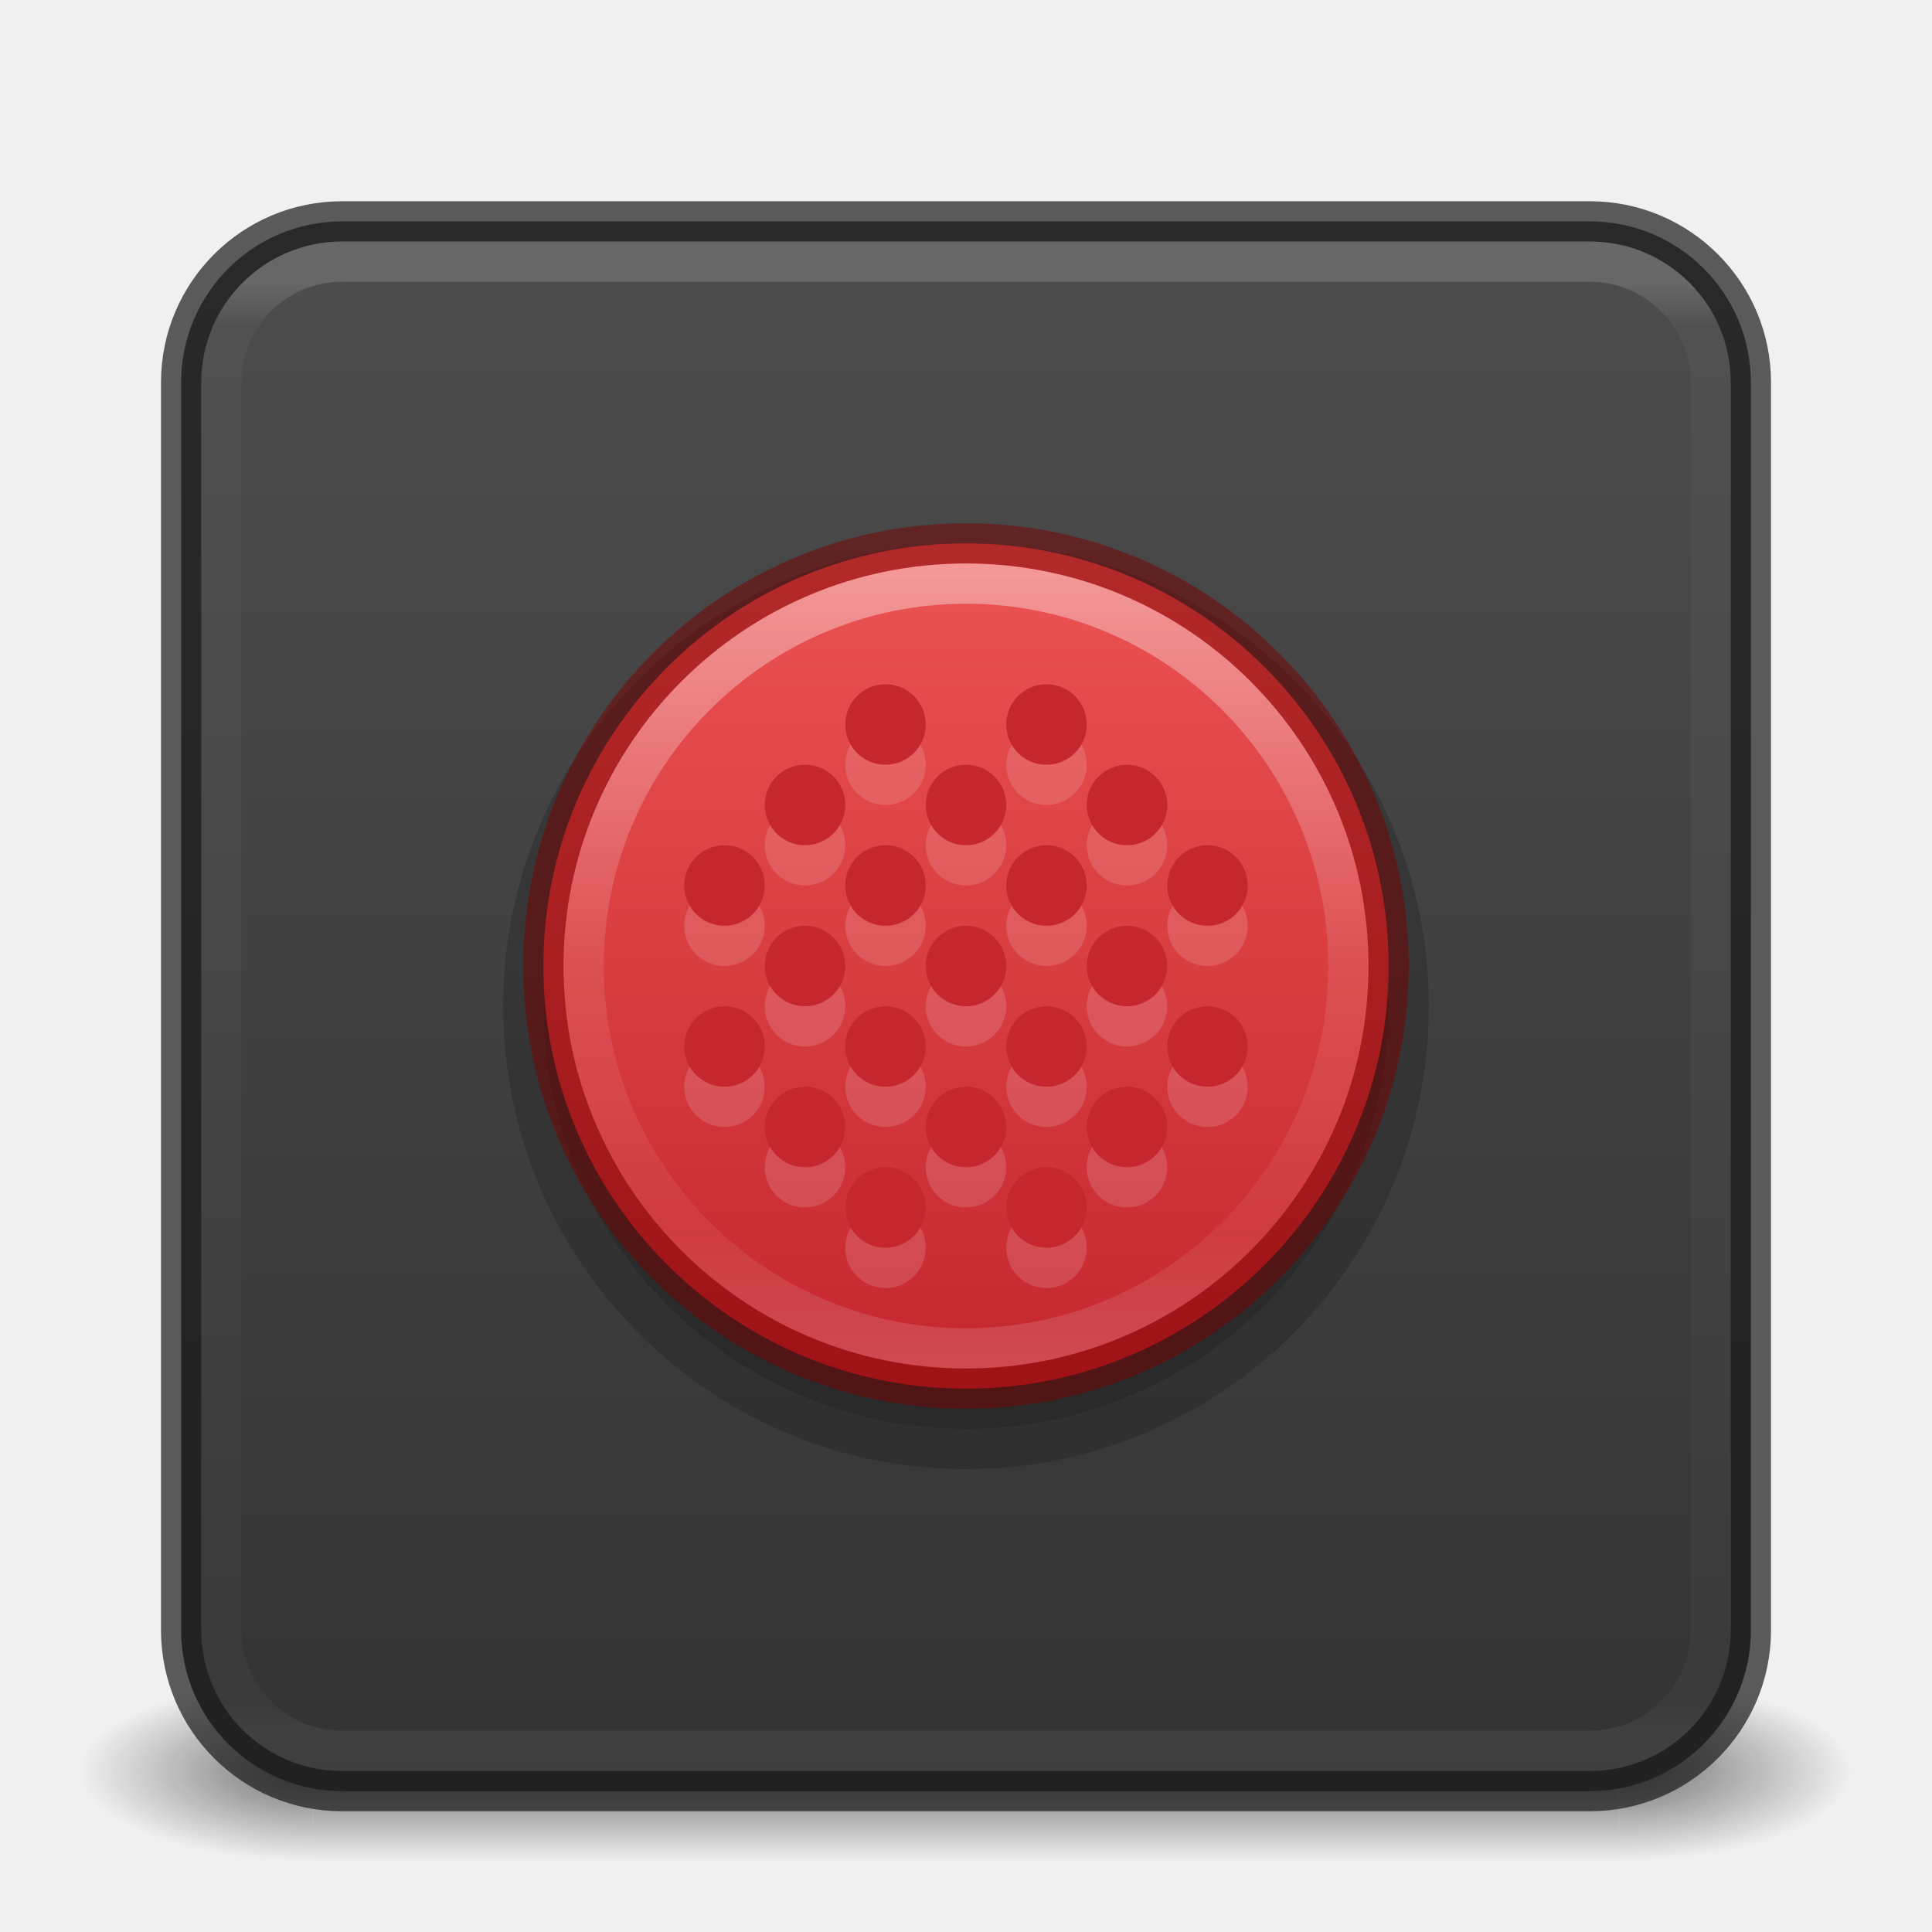
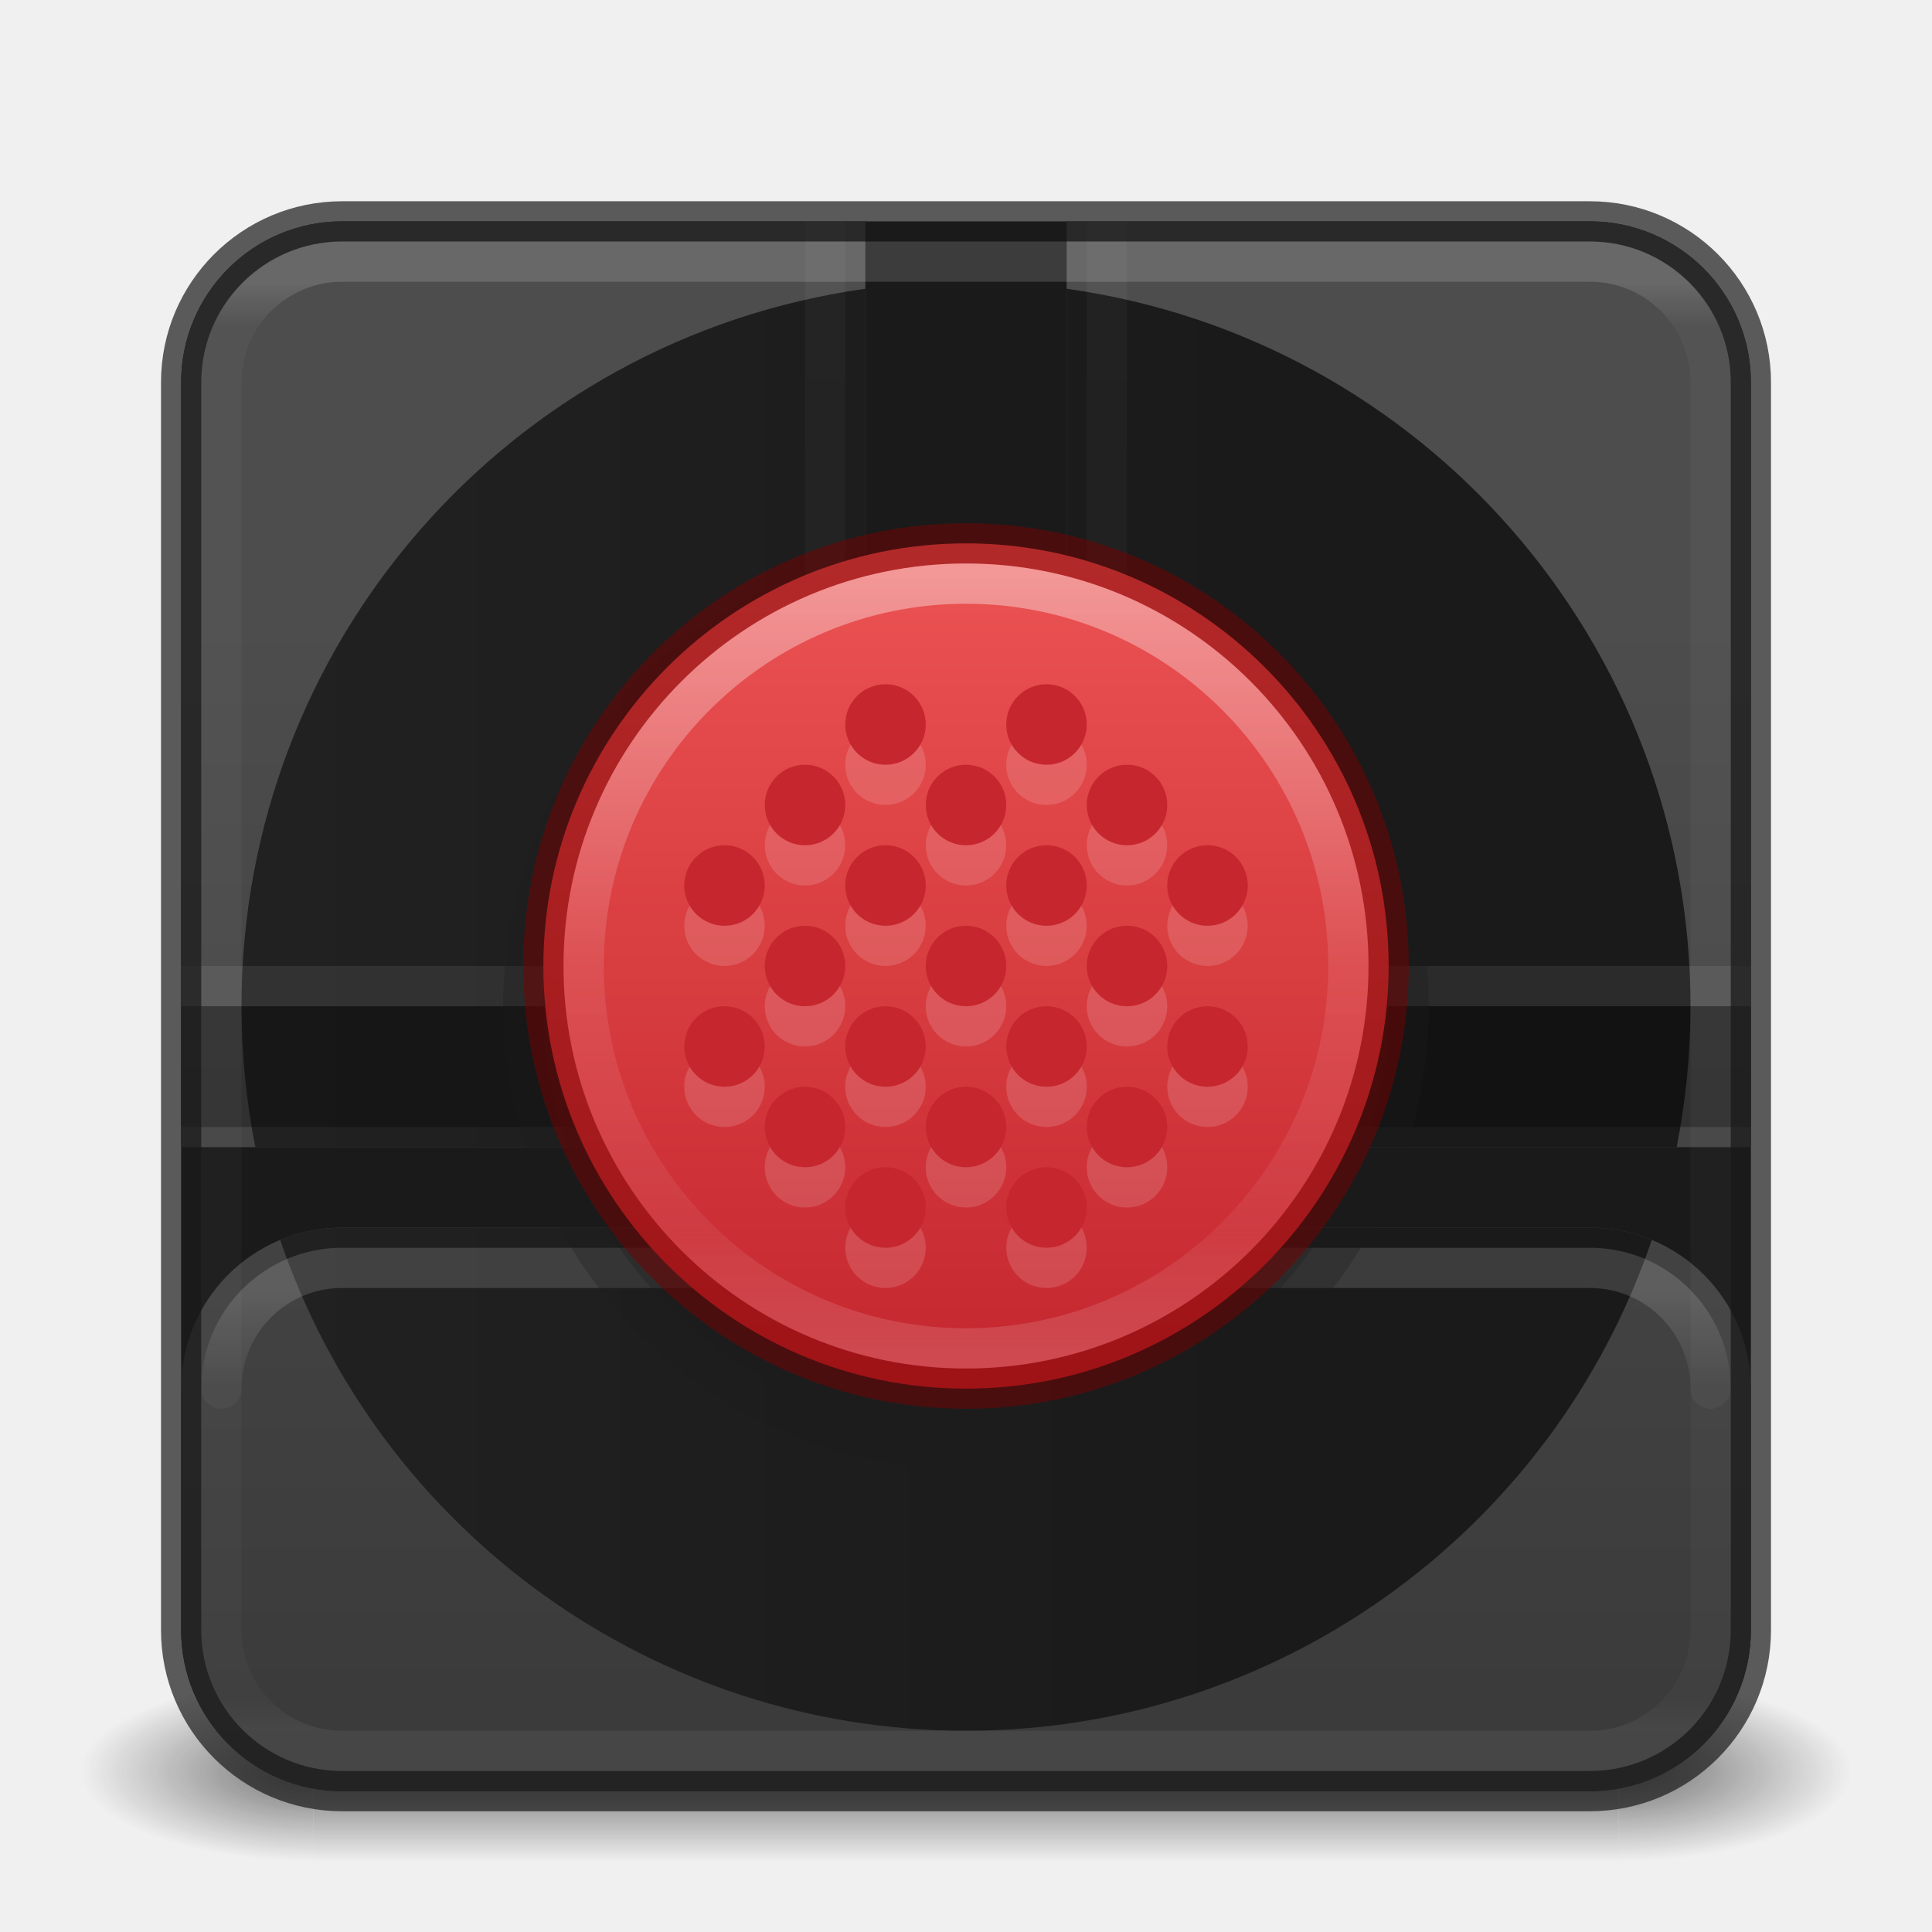
- <svg xmlns="http://www.w3.org/2000/svg" width="48" height="48" version="1.1">
-   <defs>
-     <linearGradient id="linearGradient3024" x1="24" x2="24" y1="6.032" y2="41.934" gradientTransform="translate(4e-6 1)" gradientUnits="userSpaceOnUse">
-       <stop stop-color="#fff" offset="0" />
-       <stop stop-color="#fff" stop-opacity=".235" offset=".03" />
-       <stop stop-color="#fff" stop-opacity=".157" offset=".978" />
-       <stop stop-color="#fff" stop-opacity=".392" offset="1" />
+ <svg xmlns="http://www.w3.org/2000/svg" xmlns:xlink="http://www.w3.org/1999/xlink" width="48" height="48" version="1.1" id="svg28" xml:space="preserve">
+   <defs id="defs19">
+     <linearGradient id="linearGradient49">
+       <stop style="stop-color:#ffffff;stop-opacity:1;" offset="0" id="stop46" />
+       <stop style="stop-color:#ffffff;stop-opacity:0.25;" offset="0.086" id="stop47" />
+       <stop style="stop-color:#ffffff;stop-opacity:0.15;" offset="0.914" id="stop48" />
+       <stop style="stop-color:#ffffff;stop-opacity:0.5;" offset="1" id="stop49" />
    </linearGradient>
-     <radialGradient id="radialGradient3038" cx="4.993" cy="43.5" r="2.5" gradientTransform="matrix(2.0038 0 0 1.4 27.988 -17.4)" gradientUnits="userSpaceOnUse">
-       <stop stop-color="#181818" offset="0" />
-       <stop stop-color="#181818" stop-opacity="0" offset="1" />
+     <linearGradient id="linearGradient40">
+       <stop style="stop-color:#ffffff;stop-opacity:1;" offset="0" id="stop40" />
+       <stop style="stop-color:#ffffff;stop-opacity:0.25;" offset="0.133" id="stop42" />
+       <stop style="stop-color:#ffffff;stop-opacity:0.15;" offset="0.867" id="stop43" />
+       <stop style="stop-color:#ffffff;stop-opacity:0.5;" offset="1" id="stop41" />
+     </linearGradient>
+     <linearGradient id="linearGradient3024" x1="24" x2="24" y1="6.031" y2="41.934" gradientTransform="translate(4e-6,1)" gradientUnits="userSpaceOnUse">
+       <stop stop-color="#fff" offset="0" id="stop1" />
+       <stop stop-color="#fff" stop-opacity=".235" offset=".03" id="stop2" />
+       <stop stop-color="#fff" stop-opacity=".157" offset=".978" id="stop3" />
+       <stop stop-color="#fff" stop-opacity=".392" offset="1" id="stop4" />
+     </linearGradient>
+     <radialGradient id="radialGradient3038" cx="4.993" cy="43.5" r="2.5" gradientTransform="matrix(2.0038,0,0,1.4,27.988,-17.4)" gradientUnits="userSpaceOnUse">
+       <stop stop-color="#181818" offset="0" id="stop5" />
+       <stop stop-color="#181818" stop-opacity="0" offset="1" id="stop6" />
    </radialGradient>
-     <radialGradient id="radialGradient3040" cx="4.993" cy="43.5" r="2.5" gradientTransform="matrix(2.0038 0 0 1.4 -20.012 -104.4)" gradientUnits="userSpaceOnUse">
-       <stop stop-color="#181818" offset="0" />
-       <stop stop-color="#181818" stop-opacity="0" offset="1" />
+     <radialGradient id="radialGradient3040" cx="4.993" cy="43.5" r="2.5" gradientTransform="matrix(2.0038,0,0,1.4,-20.012,-104.4)" gradientUnits="userSpaceOnUse">
+       <stop stop-color="#181818" offset="0" id="stop7" />
+       <stop stop-color="#181818" stop-opacity="0" offset="1" id="stop8" />
    </radialGradient>
    <linearGradient id="linearGradient3042" x1="25.058" x2="25.058" y1="47.028" y2="39.999" gradientUnits="userSpaceOnUse">
-       <stop stop-color="#181818" stop-opacity="0" offset="0" />
-       <stop stop-color="#181818" offset=".5" />
-       <stop stop-color="#181818" stop-opacity="0" offset="1" />
+       <stop stop-color="#181818" stop-opacity="0" offset="0" id="stop9" />
+       <stop stop-color="#181818" offset=".5" id="stop10" />
+       <stop stop-color="#181818" stop-opacity="0" offset="1" id="stop11" />
    </linearGradient>
-     <linearGradient id="linearGradient11527-6-5" x1="2035.2" x2="2035.2" y1="3208.1" y2="3242" gradientTransform="matrix(.80479 0 0 .60166 -1616.8 -1916.1)" gradientUnits="userSpaceOnUse">
-       <stop stop-color="#ed5353" offset="0" />
-       <stop stop-color="#c6262e" offset="1" />
+     <linearGradient id="linearGradient11527-6-5" x1="2035.2" x2="2035.2" y1="3208.1" y2="3242" gradientTransform="matrix(0.80479,0,0,0.60166,-1616.8,-1916.1)" gradientUnits="userSpaceOnUse">
+       <stop stop-color="#ed5353" offset="0" id="stop12" />
+       <stop stop-color="#c6262e" offset="1" id="stop13" />
    </linearGradient>
-     <linearGradient id="linearGradient12398-3" x1="71.204" x2="71.204" y1="6.238" y2="44.341" gradientTransform="matrix(.51351 0 0 .51351 -12.836 10.979)" gradientUnits="userSpaceOnUse">
-       <stop stop-color="#fff" offset="0" />
-       <stop stop-color="#fff" stop-opacity=".235" offset=".508" />
-       <stop stop-color="#fff" stop-opacity=".157" offset=".835" />
-       <stop stop-color="#fff" stop-opacity=".392" offset="1" />
+     <linearGradient id="linearGradient12398-3" x1="71.204" x2="71.204" y1="6.238" y2="44.341" gradientTransform="matrix(0.51351,0,0,0.51351,-12.836,10.979)" gradientUnits="userSpaceOnUse">
+       <stop stop-color="#fff" offset="0" id="stop14" />
+       <stop stop-color="#fff" stop-opacity=".235" offset=".508" id="stop15" />
+       <stop stop-color="#fff" stop-opacity=".157" offset=".835" id="stop16" />
+       <stop stop-color="#fff" stop-opacity=".392" offset="1" id="stop17" />
    </linearGradient>
-     <linearGradient id="linearGradient1" x1="57.965" x2="57.965" y1="-4.223" y2="34.721" gradientTransform="translate(-33.4 9.7318)" gradientUnits="userSpaceOnUse">
-       <stop stop-color="#4d4d4d" offset="0" />
-       <stop stop-color="#333" offset="1" />
+     <linearGradient id="linearGradient1" x1="57.965" x2="57.965" y1="-4.223" y2="34.721" gradientTransform="translate(-33.4,9.7318)" gradientUnits="userSpaceOnUse">
+       <stop stop-color="#4d4d4d" offset="0" id="stop18" />
+       <stop stop-color="#333" offset="1" id="stop19" />
    </linearGradient>
+     <linearGradient id="linearGradient59" x1="9.986" x2="16.655" y1="9.759" y2="9.759" gradientTransform="matrix(0,4.1109,-5.0469,0,66.828,-38.866)" gradientUnits="userSpaceOnUse">
+       <stop stop-color="#4d4d4d" offset="0" id="stop58" style="stop-color:#4d4d4d;stop-opacity:1" />
+       <stop stop-color="#333" offset="1" id="stop59" style="stop-color:#1a1a1a;stop-opacity:1" />
+     </linearGradient>
+     <linearGradient id="linearGradient3174" x1="24" x2="24" y1="6.24" y2="41.76" gradientTransform="matrix(0.67568,0,0,0.67568,88.78378,-0.21621)" gradientUnits="userSpaceOnUse">
+       <stop stop-color="#fff" offset="0" id="stop1-6" />
+       <stop stop-color="#fff" stop-opacity=".235" offset=".026" id="stop2-7" />
+       <stop stop-color="#fff" stop-opacity=".157" offset=".958" id="stop3-5" />
+       <stop stop-color="#fff" stop-opacity=".392" offset="1" id="stop4-3" />
+     </linearGradient>
+     <radialGradient id="radialGradient2976" cx="4.993" cy="43.5" r="2.5" gradientTransform="matrix(2.0038,0,0,1.4,27.988,-17.4)" gradientUnits="userSpaceOnUse">
+       <stop stop-color="#181818" offset="0" id="stop5-5" />
+       <stop stop-color="#181818" stop-opacity="0" offset="1" id="stop6-6" />
+     </radialGradient>
+     <radialGradient id="radialGradient2978" cx="4.993" cy="43.5" r="2.5" gradientTransform="matrix(2.0038,0,0,1.4,-20.012,-104.4)" gradientUnits="userSpaceOnUse">
+       <stop stop-color="#181818" offset="0" id="stop7-2" />
+       <stop stop-color="#181818" stop-opacity="0" offset="1" id="stop8-9" />
+     </radialGradient>
+     <linearGradient id="linearGradient11527-6-5-0" x1="2035.2" x2="2035.2" y1="3208.1" y2="3242" gradientTransform="matrix(0.57485,0,0,0.42976,-1098,-1369.8)" gradientUnits="userSpaceOnUse">
+       <stop stop-color="#ed5353" offset="0" id="stop12-9" />
+       <stop stop-color="#c6262e" offset="1" id="stop13-3" />
+     </linearGradient>
+     <linearGradient id="linearGradient12398-3-6" x1="71.204" x2="71.204" y1="6.238" y2="44.341" gradientTransform="matrix(0.35135,0,0,0.35135,48.7963,7.0907)" gradientUnits="userSpaceOnUse">
+       <stop stop-color="#fff" offset="0" id="stop14-0" />
+       <stop stop-color="#fff" stop-opacity=".235" offset=".508" id="stop15-6" />
+       <stop stop-color="#fff" stop-opacity=".157" offset=".835" id="stop16-2" />
+       <stop stop-color="#fff" stop-opacity=".392" offset="1" id="stop17-6" />
+     </linearGradient>
+     <linearGradient id="linearGradient1-1" x1="9.986" x2="16.655" y1="9.759" y2="9.759" gradientTransform="matrix(0,4.1109,-5.0469,0,66.828,-38.866)" gradientUnits="userSpaceOnUse">
+       <stop stop-color="#4d4d4d" offset="0" id="stop18-8" />
+       <stop stop-color="#333" offset="1" id="stop19-7" />
+     </linearGradient>
+     <filter color-interpolation-filters="sRGB" id="filter3831" x="-0.076" y="-0.068" width="1.153" height="1.136">
+       <feGaussianBlur stdDeviation="0.637" id="feGaussianBlur3833" />
+     </filter>
+     <clipPath id="clipPath3823">
+       <path d="M 108.812,58 C 107.254,58 106,59.254 106,60.812 v 24.375 C 106,86.746 107.254,88 108.812,88 h 24.375 C 134.746,88 136,86.746 136,85.188 V 60.812 C 136,59.254 134.746,58 133.188,58 Z M 116,62.5 h 10 v 8.75 h 5 L 121,85 111,71.25 h 5 z" id="path3825" style="fill:#ffffff;fill-opacity:1;stroke:none" />
+     </clipPath>
+     <linearGradient x1="65.263" y1="64.205" x2="65.263" y2="50.069" id="linearGradient3812" xlink:href="#linearGradient5010" gradientUnits="userSpaceOnUse" gradientTransform="matrix(0.625,0,0,0.625,78.5,32.25)" />
+     <filter color-interpolation-filters="sRGB" id="filter3806" x="-0.096" y="-0.096" width="1.192" height="1.192">
+       <feGaussianBlur stdDeviation="1.2" id="feGaussianBlur3808" />
+     </filter>
+     <linearGradient x1="70" y1="54" x2="70" y2="75.095" id="linearGradient3788" xlink:href="#linearGradient3737" gradientUnits="userSpaceOnUse" gradientTransform="translate(0,4)" />
+     <linearGradient x1="56" y1="72" x2="88" y2="72" id="linearGradient3773" xlink:href="#linearGradient3778" gradientUnits="userSpaceOnUse" gradientTransform="matrix(0.9375,0,0,0.9375,-140.5,3.5)" />
+     <linearGradient x1="65.263" y1="64.205" x2="65.263" y2="50.069" id="linearGradient3832" xlink:href="#linearGradient3737" gradientUnits="userSpaceOnUse" gradientTransform="matrix(0.625,0,0,0.625,28.5,31.25)" />
+     <filter color-interpolation-filters="sRGB" id="filter3174" x="-0.048" y="-0.047" width="1.095" height="1.094">
+       <feGaussianBlur stdDeviation="1.71" id="feGaussianBlur3176" />
+     </filter>
+     <linearGradient id="linearGradient3737">
+       <stop id="stop3739" style="stop-color:#ffffff;stop-opacity:1" offset="0" />
+       <stop id="stop3741" style="stop-color:#ffffff;stop-opacity:0" offset="1" />
+     </linearGradient>
+     <linearGradient x1="45.448" y1="92.54" x2="45.448" y2="7.017" id="ButtonShadow" gradientUnits="userSpaceOnUse" gradientTransform="scale(1.005865,0.994169)">
+       <stop id="stop3750" style="stop-color:#000000;stop-opacity:1" offset="0" />
+       <stop id="stop3752" style="stop-color:#000000;stop-opacity:0.588" offset="1" />
+     </linearGradient>
+     <linearGradient id="linearGradient5010">
+       <stop id="stop5012" style="stop-color:#000000;stop-opacity:1" offset="0" />
+       <stop id="stop5014" style="stop-color:#000000;stop-opacity:0" offset="1" />
+     </linearGradient>
+     <linearGradient id="linearGradient3778">
+       <stop id="stop3780" style="stop-color:#499119;stop-opacity:1" offset="0" />
+       <stop id="stop3782" style="stop-color:#8fd625;stop-opacity:1" offset="1" />
+     </linearGradient>
+     <linearGradient id="linearGradient3924-6">
+       <stop offset="0" style="stop-color:#ffffff;stop-opacity:1" id="stop3926-3" />
+       <stop offset="0.081" style="stop-color:#ffffff;stop-opacity:0.235" id="stop3928-2" />
+       <stop offset="0.908" style="stop-color:#ffffff;stop-opacity:0.157" id="stop3930-0" />
+       <stop offset="1" style="stop-color:#ffffff;stop-opacity:0.392" id="stop3932-6" />
+     </linearGradient>
+     <linearGradient gradientTransform="matrix(0.6756757,0,0,0.6216216,73.78379,-10.91891)" gradientUnits="userSpaceOnUse" xlink:href="#linearGradient3924-6" id="linearGradient3027" y2="41.76" x2="24" y1="6.24" x1="24" />
+     <linearGradient xlink:href="#linearGradient1" id="linearGradient34" x1="24" y1="5.5" x2="24" y2="44.5" gradientUnits="userSpaceOnUse" />
+     <linearGradient xlink:href="#linearGradient40" id="linearGradient41" x1="24" y1="-6" x2="24" y2="24" gradientUnits="userSpaceOnUse" />
+     <linearGradient xlink:href="#linearGradient49" id="linearGradient46" x1="24" y1="32" x2="24" y2="61" gradientUnits="userSpaceOnUse" />
+     <linearGradient xlink:href="#linearGradient59" id="linearGradient52" x1="25" y1="43" x2="25" y2="7" gradientUnits="userSpaceOnUse" />
  </defs>
-   <g transform="matrix(1.1579 0 0 .64286 -3.7895 16.036)" opacity=".6">
-     <rect x="38" y="40" width="5" height="7" fill="url(#radialGradient3038)" />
-     <rect transform="scale(-1)" x="-10" y="-47" width="5" height="7" fill="url(#radialGradient3040)" />
-     <rect x="10" y="40" width="28" height="7" fill="url(#linearGradient3042)" />
+   <g transform="matrix(1.1579,0,0,0.64286,-3.7895,16.036)" opacity="0.6" id="g21">
+     <rect x="38" y="40" width="5" height="7" fill="url(#radialGradient3038)" id="rect19" style="fill:url(#radialGradient3038)" />
+     <rect transform="scale(-1)" x="-10" y="-47" width="5" height="7" fill="url(#radialGradient3040)" id="rect20" style="fill:url(#radialGradient3040)" />
+     <rect x="10" y="40" width="28" height="7" fill="url(#linearGradient3042)" id="rect21" style="fill:url(#linearGradient3042)" />
  </g>
-   <g>
-     <rect x="4.5" y="5.5" width="39" height="39" rx="4" ry="4" color="#000000" color-rendering="auto" fill="url(#linearGradient1)" image-rendering="auto" shape-rendering="auto" solid-color="#000000" style="isolation:auto;mix-blend-mode:normal" />
-     <path d="m24 13.5c-6.345 0-11.5 5.155-11.5 11.5 0 6.345 5.155 11.5 11.5 11.5s11.5-5.155 11.5-11.5c0-6.345-5.155-11.5-11.5-11.5z" color="#000000" fill="#1a1a1a" opacity=".3" />
-     <path d="m24 14.5c-5.793 0-10.5 4.707-10.5 10.5 0 5.793 4.707 10.5 10.5 10.5s10.5-4.707 10.5-10.5c0-5.793-4.707-10.5-10.5-10.5z" color="#000000" fill="#1a1a1a" opacity=".3" />
+   <rect x="4.5" y="5.5" width="39" height="39" rx="4" ry="4" color="#000000" color-rendering="auto" fill="url(#linearGradient1)" image-rendering="auto" shape-rendering="auto" solid-color="#000000" style="isolation:auto;mix-blend-mode:normal;fill:#1a1a1a;fill-opacity:1" id="rect30" />
+   <g id="g52">
+     <path id="rect29" style="fill:url(#linearGradient34);fill-opacity:1;stroke-width:3;stroke-linecap:square;stroke-linejoin:round" d="m 8.5,5.5 a 4,4 0 0 0 -4,4 v 19 h 13 a 4,4 0 0 0 4,-4 v -19 z m 18,0 v 19 a 4,4 0 0 0 4,4 h 13 v -19 a 4,4 0 0 0 -4,-4 z m -18,25 c -2.216,0 -4,1.784 -4,4 v 6 c 0,2.216 1.784,4 4,4 h 31 c 2.216,0 4,-1.784 4,-4 v -6 c 0,-2.216 -1.784,-4 -4,-4 z" />
+     <path id="path49" style="opacity:1;fill:url(#linearGradient52);fill-opacity:1;stroke:none;stroke-width:1;stroke-linecap:round;stroke-linejoin:round;stroke-dasharray:none;stroke-opacity:1" d="M 21.5,7.174 A 18,18 0 0 0 6,25 18,18 0 0 0 6.344,28.5 H 17.5 a 4,4 0 0 0 4,-4 z m 5,0 V 24.5 a 4,4 0 0 0 4,4 H 41.656 A 18,18 0 0 0 42,25 18,18 0 0 0 26.5,7.174 Z M 8.5,30.5 c -0.546,0 -1.066,0.108 -1.539,0.305 A 18,18 0 0 0 24,43 18,18 0 0 0 41.039,30.805 C 40.566,30.608 40.046,30.5 39.5,30.5 Z" />
+     <path id="path35" style="opacity:0.15;fill:none;fill-opacity:1;stroke:url(#linearGradient41);stroke-width:1;stroke-linecap:square;stroke-linejoin:round;stroke-dasharray:none;stroke-opacity:1" d="M 43,24.5 H 30.5 a 3,3 0 0 1 -3,-3 V 6 M 5,24.5 h 12.5 a 3,3 0 0 0 3,-3 V 6" />
+     <path id="rect35" style="opacity:0.3;fill:#000000;fill-opacity:1;stroke:none;stroke-width:1;stroke-linecap:square;stroke-linejoin:round;stroke-dasharray:none;stroke-opacity:1" d="m 20.951,21 c 0.025,0.169 0.037,0.34 0.037,0.512 C 20.989,23.438 19.427,25 17.5,25 H 17.498 4.5 v 3 h 13 A 3.5,3.5 0 0 0 21,24.5 V 21 Z M 27,21 v 3.5 a 3.5,3.5 0 0 0 3.5,3.5 h 13 V 25 H 30.502 30.5 c -1.927,3.22e-4 -3.489,-1.562 -3.488,-3.488 -2.11e-4,-0.171 0.012,-0.342 0.037,-0.512 z" />
+     <path style="opacity:0.15;fill:none;fill-opacity:1;stroke:url(#linearGradient46);stroke-width:1;stroke-linecap:round;stroke-linejoin:round;stroke-dasharray:none;stroke-opacity:1" d="m 5.5,34.5 a 3,3 0 0 1 3,-3 h 31 a 3,3 0 0 1 3,3" id="path38" />
  </g>
-   <rect x="4.5" y="5.5" width="39" height="39" rx="4" ry="4" color="#000000" fill="none" opacity=".7" stroke="#1a1a1a" stroke-linecap="round" stroke-linejoin="round" />
-   <rect x="5.5" y="6.5" width="37" height="37" rx="3" ry="3" fill="none" opacity=".15" stroke="url(#linearGradient3024)" stroke-linecap="round" stroke-linejoin="round" />
-   <g>
-     <path d="m24 13.5c-5.793 0-10.5 4.707-10.5 10.5 0 5.793 4.707 10.5 10.5 10.5s10.5-4.707 10.5-10.5c0-5.793-4.707-10.5-10.5-10.5z" color="#000000" fill="url(#linearGradient11527-6-5)" opacity=".99" />
-     <path d="m24 13.5c-5.793 0-10.5 4.707-10.5 10.5 0 5.793 4.707 10.5 10.5 10.5s10.5-4.707 10.5-10.5c0-5.793-4.707-10.5-10.5-10.5z" color="#000000" fill="none" opacity=".5" stroke="#7a0000" stroke-linecap="round" stroke-linejoin="round" />
-     <path d="m33.5 24c0 5.247-4.254 9.5-9.5 9.5-5.247 0-9.5-4.253-9.5-9.5 0-5.247 4.253-9.5 9.5-9.5 5.246 0 9.5 4.253 9.5 9.5z" color="#000000" fill="none" opacity=".4" stroke="url(#linearGradient12398-3)" stroke-linecap="round" stroke-linejoin="round" />
+   <path d="m 24,13.5 c -6.345,0 -11.5,5.155 -11.5,11.5 0,6.345 5.155,11.5 11.5,11.5 6.345,0 11.5,-5.155 11.5,-11.5 0,-6.345 -5.155,-11.5 -11.5,-11.5 z" color="#000000" fill="#1a1a1a" opacity="0.3" id="path22" />
+   <path d="m 24,14.5 c -5.793,0 -10.5,4.707 -10.5,10.5 0,5.793 4.707,10.5 10.5,10.5 5.793,0 10.5,-4.707 10.5,-10.5 0,-5.793 -4.707,-10.5 -10.5,-10.5 z" color="#000000" fill="#1a1a1a" opacity="0.3" id="path23" />
+   <rect x="4.5" y="5.5" width="39" height="39" rx="4" ry="4" color="#000000" fill="none" opacity="0.7" stroke="#1a1a1a" stroke-linecap="round" stroke-linejoin="round" id="rect23" />
+   <rect x="5.5" y="6.5" width="37" height="37" rx="3" ry="3" fill="none" opacity="0.15" stroke="url(#linearGradient3024)" stroke-linecap="round" stroke-linejoin="round" id="rect24" style="stroke:url(#linearGradient3024)" />
+   <g id="g26">
+     <path d="m 24,13.5 c -5.793,0 -10.5,4.707 -10.5,10.5 0,5.793 4.707,10.5 10.5,10.5 5.793,0 10.5,-4.707 10.5,-10.5 0,-5.793 -4.707,-10.5 -10.5,-10.5 z" color="#000000" fill="url(#linearGradient11527-6-5)" opacity="0.99" id="path24" style="fill:url(#linearGradient11527-6-5)" />
+     <path d="m 24,13.5 c -5.793,0 -10.5,4.707 -10.5,10.5 0,5.793 4.707,10.5 10.5,10.5 5.793,0 10.5,-4.707 10.5,-10.5 0,-5.793 -4.707,-10.5 -10.5,-10.5 z" color="#000000" fill="none" opacity="0.5" stroke="#7a0000" stroke-linecap="round" stroke-linejoin="round" id="path25" />
+     <path d="m 33.5,24 c 0,5.247 -4.254,9.5 -9.5,9.5 C 18.753,33.5 14.5,29.247 14.5,24 c 0,-5.247 4.253,-9.5 9.5,-9.5 5.246,0 9.5,4.253 9.5,9.5 z" color="#000000" fill="none" opacity="0.4" stroke="url(#linearGradient12398-3)" stroke-linecap="round" stroke-linejoin="round" id="path26" style="stroke:url(#linearGradient12398-3)" />
  </g>
-   <path d="m22 18a1 1 0 0 0-1 1 1 1 0 0 0 1 1 1 1 0 0 0 1-1 1 1 0 0 0-1-1zm4 0a1 1 0 0 0-1 1 1 1 0 0 0 1 1 1 1 0 0 0 1-1 1 1 0 0 0-1-1zm-6 2a1 1 0 0 0-1 1 1 1 0 0 0 1 1 1 1 0 0 0 1-1 1 1 0 0 0-1-1zm4 0a1 1 0 0 0-1 1 1 1 0 0 0 1 1 1 1 0 0 0 1-1 1 1 0 0 0-1-1zm4 0a1 1 0 0 0-1 1 1 1 0 0 0 1 1 1 1 0 0 0 1-1 1 1 0 0 0-1-1zm-10 2a1 1 0 0 0-1 1 1 1 0 0 0 1 1 1 1 0 0 0 1-1 1 1 0 0 0-1-1zm4 0a1 1 0 0 0-1 1 1 1 0 0 0 1 1 1 1 0 0 0 1-1 1 1 0 0 0-1-1zm4 0a1 1 0 0 0-1 1 1 1 0 0 0 1 1 1 1 0 0 0 1-1 1 1 0 0 0-1-1zm4 0a1 1 0 0 0-1 1 1 1 0 0 0 1 1 1 1 0 0 0 1-1 1 1 0 0 0-1-1zm-10 2a1 1 0 0 0-1 1 1 1 0 0 0 1 1 1 1 0 0 0 1-1 1 1 0 0 0-1-1zm4 0a1 1 0 0 0-1 1 1 1 0 0 0 1 1 1 1 0 0 0 1-1 1 1 0 0 0-1-1zm4 0a1 1 0 0 0-1 1 1 1 0 0 0 1 1 1 1 0 0 0 1-1 1 1 0 0 0-1-1zm-10 2a1 1 0 0 0-1 1 1 1 0 0 0 1 1 1 1 0 0 0 1-1 1 1 0 0 0-1-1zm4 0a1 1 0 0 0-1 1 1 1 0 0 0 1 1 1 1 0 0 0 1-1 1 1 0 0 0-1-1zm4 0a1 1 0 0 0-1 1 1 1 0 0 0 1 1 1 1 0 0 0 1-1 1 1 0 0 0-1-1zm4 0a1 1 0 0 0-1 1 1 1 0 0 0 1 1 1 1 0 0 0 1-1 1 1 0 0 0-1-1zm-10 2a1 1 0 0 0-1 1 1 1 0 0 0 1 1 1 1 0 0 0 1-1 1 1 0 0 0-1-1zm4 0a1 1 0 0 0-1 1 1 1 0 0 0 1 1 1 1 0 0 0 1-1 1 1 0 0 0-1-1zm4 0a1 1 0 0 0-1 1 1 1 0 0 0 1 1 1 1 0 0 0 1-1 1 1 0 0 0-1-1zm-6 2a1 1 0 0 0-1 1 1 1 0 0 0 1 1 1 1 0 0 0 1-1 1 1 0 0 0-1-1zm4 0a1 1 0 0 0-1 1 1 1 0 0 0 1 1 1 1 0 0 0 1-1 1 1 0 0 0-1-1z" fill="#fafafa" opacity=".15" style="-inkscape-stroke:none;paint-order:stroke fill markers" />
-   <path d="m22 17a1 1 0 0 0-1 1 1 1 0 0 0 1 1 1 1 0 0 0 1-1 1 1 0 0 0-1-1zm4 0a1 1 0 0 0-1 1 1 1 0 0 0 1 1 1 1 0 0 0 1-1 1 1 0 0 0-1-1zm-6 2a1 1 0 0 0-1 1 1 1 0 0 0 1 1 1 1 0 0 0 1-1 1 1 0 0 0-1-1zm4 0a1 1 0 0 0-1 1 1 1 0 0 0 1 1 1 1 0 0 0 1-1 1 1 0 0 0-1-1zm4 0a1 1 0 0 0-1 1 1 1 0 0 0 1 1 1 1 0 0 0 1-1 1 1 0 0 0-1-1zm-10 2a1 1 0 0 0-1 1 1 1 0 0 0 1 1 1 1 0 0 0 1-1 1 1 0 0 0-1-1zm4 0a1 1 0 0 0-1 1 1 1 0 0 0 1 1 1 1 0 0 0 1-1 1 1 0 0 0-1-1zm4 0a1 1 0 0 0-1 1 1 1 0 0 0 1 1 1 1 0 0 0 1-1 1 1 0 0 0-1-1zm4 0a1 1 0 0 0-1 1 1 1 0 0 0 1 1 1 1 0 0 0 1-1 1 1 0 0 0-1-1zm-10 2a1 1 0 0 0-1 1 1 1 0 0 0 1 1 1 1 0 0 0 1-1 1 1 0 0 0-1-1zm4 0a1 1 0 0 0-1 1 1 1 0 0 0 1 1 1 1 0 0 0 1-1 1 1 0 0 0-1-1zm4 0a1 1 0 0 0-1 1 1 1 0 0 0 1 1 1 1 0 0 0 1-1 1 1 0 0 0-1-1zm-10 2a1 1 0 0 0-1 1 1 1 0 0 0 1 1 1 1 0 0 0 1-1 1 1 0 0 0-1-1zm4 0a1 1 0 0 0-1 1 1 1 0 0 0 1 1 1 1 0 0 0 1-1 1 1 0 0 0-1-1zm4 0a1 1 0 0 0-1 1 1 1 0 0 0 1 1 1 1 0 0 0 1-1 1 1 0 0 0-1-1zm4 0a1 1 0 0 0-1 1 1 1 0 0 0 1 1 1 1 0 0 0 1-1 1 1 0 0 0-1-1zm-10 2a1 1 0 0 0-1 1 1 1 0 0 0 1 1 1 1 0 0 0 1-1 1 1 0 0 0-1-1zm4 0a1 1 0 0 0-1 1 1 1 0 0 0 1 1 1 1 0 0 0 1-1 1 1 0 0 0-1-1zm4 0a1 1 0 0 0-1 1 1 1 0 0 0 1 1 1 1 0 0 0 1-1 1 1 0 0 0-1-1zm-6 2a1 1 0 0 0-1 1 1 1 0 0 0 1 1 1 1 0 0 0 1-1 1 1 0 0 0-1-1zm4 0a1 1 0 0 0-1 1 1 1 0 0 0 1 1 1 1 0 0 0 1-1 1 1 0 0 0-1-1z" fill="#c6262e" style="-inkscape-stroke:none;paint-order:stroke fill markers" />
+   <path d="m 22,18 a 1,1 0 0 0 -1,1 1,1 0 0 0 1,1 1,1 0 0 0 1,-1 1,1 0 0 0 -1,-1 z m 4,0 a 1,1 0 0 0 -1,1 1,1 0 0 0 1,1 1,1 0 0 0 1,-1 1,1 0 0 0 -1,-1 z m -6,2 a 1,1 0 0 0 -1,1 1,1 0 0 0 1,1 1,1 0 0 0 1,-1 1,1 0 0 0 -1,-1 z m 4,0 a 1,1 0 0 0 -1,1 1,1 0 0 0 1,1 1,1 0 0 0 1,-1 1,1 0 0 0 -1,-1 z m 4,0 a 1,1 0 0 0 -1,1 1,1 0 0 0 1,1 1,1 0 0 0 1,-1 1,1 0 0 0 -1,-1 z m -10,2 a 1,1 0 0 0 -1,1 1,1 0 0 0 1,1 1,1 0 0 0 1,-1 1,1 0 0 0 -1,-1 z m 4,0 a 1,1 0 0 0 -1,1 1,1 0 0 0 1,1 1,1 0 0 0 1,-1 1,1 0 0 0 -1,-1 z m 4,0 a 1,1 0 0 0 -1,1 1,1 0 0 0 1,1 1,1 0 0 0 1,-1 1,1 0 0 0 -1,-1 z m 4,0 a 1,1 0 0 0 -1,1 1,1 0 0 0 1,1 1,1 0 0 0 1,-1 1,1 0 0 0 -1,-1 z m -10,2 a 1,1 0 0 0 -1,1 1,1 0 0 0 1,1 1,1 0 0 0 1,-1 1,1 0 0 0 -1,-1 z m 4,0 a 1,1 0 0 0 -1,1 1,1 0 0 0 1,1 1,1 0 0 0 1,-1 1,1 0 0 0 -1,-1 z m 4,0 a 1,1 0 0 0 -1,1 1,1 0 0 0 1,1 1,1 0 0 0 1,-1 1,1 0 0 0 -1,-1 z m -10,2 a 1,1 0 0 0 -1,1 1,1 0 0 0 1,1 1,1 0 0 0 1,-1 1,1 0 0 0 -1,-1 z m 4,0 a 1,1 0 0 0 -1,1 1,1 0 0 0 1,1 1,1 0 0 0 1,-1 1,1 0 0 0 -1,-1 z m 4,0 a 1,1 0 0 0 -1,1 1,1 0 0 0 1,1 1,1 0 0 0 1,-1 1,1 0 0 0 -1,-1 z m 4,0 a 1,1 0 0 0 -1,1 1,1 0 0 0 1,1 1,1 0 0 0 1,-1 1,1 0 0 0 -1,-1 z m -10,2 a 1,1 0 0 0 -1,1 1,1 0 0 0 1,1 1,1 0 0 0 1,-1 1,1 0 0 0 -1,-1 z m 4,0 a 1,1 0 0 0 -1,1 1,1 0 0 0 1,1 1,1 0 0 0 1,-1 1,1 0 0 0 -1,-1 z m 4,0 a 1,1 0 0 0 -1,1 1,1 0 0 0 1,1 1,1 0 0 0 1,-1 1,1 0 0 0 -1,-1 z m -6,2 a 1,1 0 0 0 -1,1 1,1 0 0 0 1,1 1,1 0 0 0 1,-1 1,1 0 0 0 -1,-1 z m 4,0 a 1,1 0 0 0 -1,1 1,1 0 0 0 1,1 1,1 0 0 0 1,-1 1,1 0 0 0 -1,-1 z" fill="#fafafa" opacity="0.15" style="-inkscape-stroke:none;paint-order:stroke fill markers" id="path27" />
+   <path d="m 22,17 a 1,1 0 0 0 -1,1 1,1 0 0 0 1,1 1,1 0 0 0 1,-1 1,1 0 0 0 -1,-1 z m 4,0 a 1,1 0 0 0 -1,1 1,1 0 0 0 1,1 1,1 0 0 0 1,-1 1,1 0 0 0 -1,-1 z m -6,2 a 1,1 0 0 0 -1,1 1,1 0 0 0 1,1 1,1 0 0 0 1,-1 1,1 0 0 0 -1,-1 z m 4,0 a 1,1 0 0 0 -1,1 1,1 0 0 0 1,1 1,1 0 0 0 1,-1 1,1 0 0 0 -1,-1 z m 4,0 a 1,1 0 0 0 -1,1 1,1 0 0 0 1,1 1,1 0 0 0 1,-1 1,1 0 0 0 -1,-1 z m -10,2 a 1,1 0 0 0 -1,1 1,1 0 0 0 1,1 1,1 0 0 0 1,-1 1,1 0 0 0 -1,-1 z m 4,0 a 1,1 0 0 0 -1,1 1,1 0 0 0 1,1 1,1 0 0 0 1,-1 1,1 0 0 0 -1,-1 z m 4,0 a 1,1 0 0 0 -1,1 1,1 0 0 0 1,1 1,1 0 0 0 1,-1 1,1 0 0 0 -1,-1 z m 4,0 a 1,1 0 0 0 -1,1 1,1 0 0 0 1,1 1,1 0 0 0 1,-1 1,1 0 0 0 -1,-1 z m -10,2 a 1,1 0 0 0 -1,1 1,1 0 0 0 1,1 1,1 0 0 0 1,-1 1,1 0 0 0 -1,-1 z m 4,0 a 1,1 0 0 0 -1,1 1,1 0 0 0 1,1 1,1 0 0 0 1,-1 1,1 0 0 0 -1,-1 z m 4,0 a 1,1 0 0 0 -1,1 1,1 0 0 0 1,1 1,1 0 0 0 1,-1 1,1 0 0 0 -1,-1 z m -10,2 a 1,1 0 0 0 -1,1 1,1 0 0 0 1,1 1,1 0 0 0 1,-1 1,1 0 0 0 -1,-1 z m 4,0 a 1,1 0 0 0 -1,1 1,1 0 0 0 1,1 1,1 0 0 0 1,-1 1,1 0 0 0 -1,-1 z m 4,0 a 1,1 0 0 0 -1,1 1,1 0 0 0 1,1 1,1 0 0 0 1,-1 1,1 0 0 0 -1,-1 z m 4,0 a 1,1 0 0 0 -1,1 1,1 0 0 0 1,1 1,1 0 0 0 1,-1 1,1 0 0 0 -1,-1 z m -10,2 a 1,1 0 0 0 -1,1 1,1 0 0 0 1,1 1,1 0 0 0 1,-1 1,1 0 0 0 -1,-1 z m 4,0 a 1,1 0 0 0 -1,1 1,1 0 0 0 1,1 1,1 0 0 0 1,-1 1,1 0 0 0 -1,-1 z m 4,0 a 1,1 0 0 0 -1,1 1,1 0 0 0 1,1 1,1 0 0 0 1,-1 1,1 0 0 0 -1,-1 z m -6,2 a 1,1 0 0 0 -1,1 1,1 0 0 0 1,1 1,1 0 0 0 1,-1 1,1 0 0 0 -1,-1 z m 4,0 a 1,1 0 0 0 -1,1 1,1 0 0 0 1,1 1,1 0 0 0 1,-1 1,1 0 0 0 -1,-1 z" fill="#c6262e" style="-inkscape-stroke:none;paint-order:stroke fill markers" id="path28" />
+   <g transform="translate(-142.0547,-51.47583)" id="layer2" style="display:none">
+     <path d="M 11,7 48,5 85,7 c 3.324,0 6,2.676 6,6 v 73 c 0,3.324 -2.676,6 -6,6 H 11 C 7.676,92 5,89.324 5,86 V 13 C 5,9.676 7.676,7 11,7 Z" id="rect3745" style="opacity:0.9;fill:url(#ButtonShadow);fill-opacity:1;fill-rule:nonzero;stroke:none;filter:url(#filter3174)" />
+   </g>
+   <g transform="translate(-142.0547,-51.47583)" id="layer4" style="display:none">
+     <rect width="30" height="30" rx="2.812" ry="2.812" x="-86" y="56" transform="rotate(-90,2,2)" id="rect3790" style="opacity:0.6;fill:#000000;fill-opacity:1;stroke:none;filter:url(#filter3806)" />
+     <rect width="30" height="30" rx="2.812" ry="2.812" x="-88" y="56" transform="rotate(-90)" id="rect2993" style="fill:url(#linearGradient3773);fill-opacity:1;stroke:none" />
+     <path d="M 58.812,58 C 57.254,58 56,59.254 56,60.812 v 24.375 c 0,0.873 0.411,1.641 1.031,2.156 C 57.028,87.29 57,87.242 57,87.188 V 62.812 C 57,61.254 58.171,60 59.625,60 h 22.75 C 83.829,60 85,61.254 85,62.812 v 24.375 c 0,0.055 -0.028,0.102 -0.031,0.156 C 85.589,86.829 86,86.061 86,85.188 V 60.812 C 86,59.254 84.746,58 83.188,58 Z" id="rect3775" style="opacity:0.5;fill:url(#linearGradient3788);fill-opacity:1;stroke:none" />
+     <path d="m 116,63.5 v 8.75 h -5 L 121,86 131,72.25 h -5 V 63.5 Z" transform="translate(-50)" clip-path="url(#clipPath3823)" id="path3810" style="display:inline;opacity:0.6;fill:url(#linearGradient3812);fill-opacity:1;fill-rule:nonzero;stroke:none;filter:url(#filter3831)" />
+     <path d="m 66,62.5 v 8.75 H 61 L 71,85 81,71.25 H 76 V 62.5 Z" id="path4278" style="display:inline;fill:url(#linearGradient3832);fill-opacity:1;fill-rule:nonzero;stroke:none" />
+   </g>
</svg>
